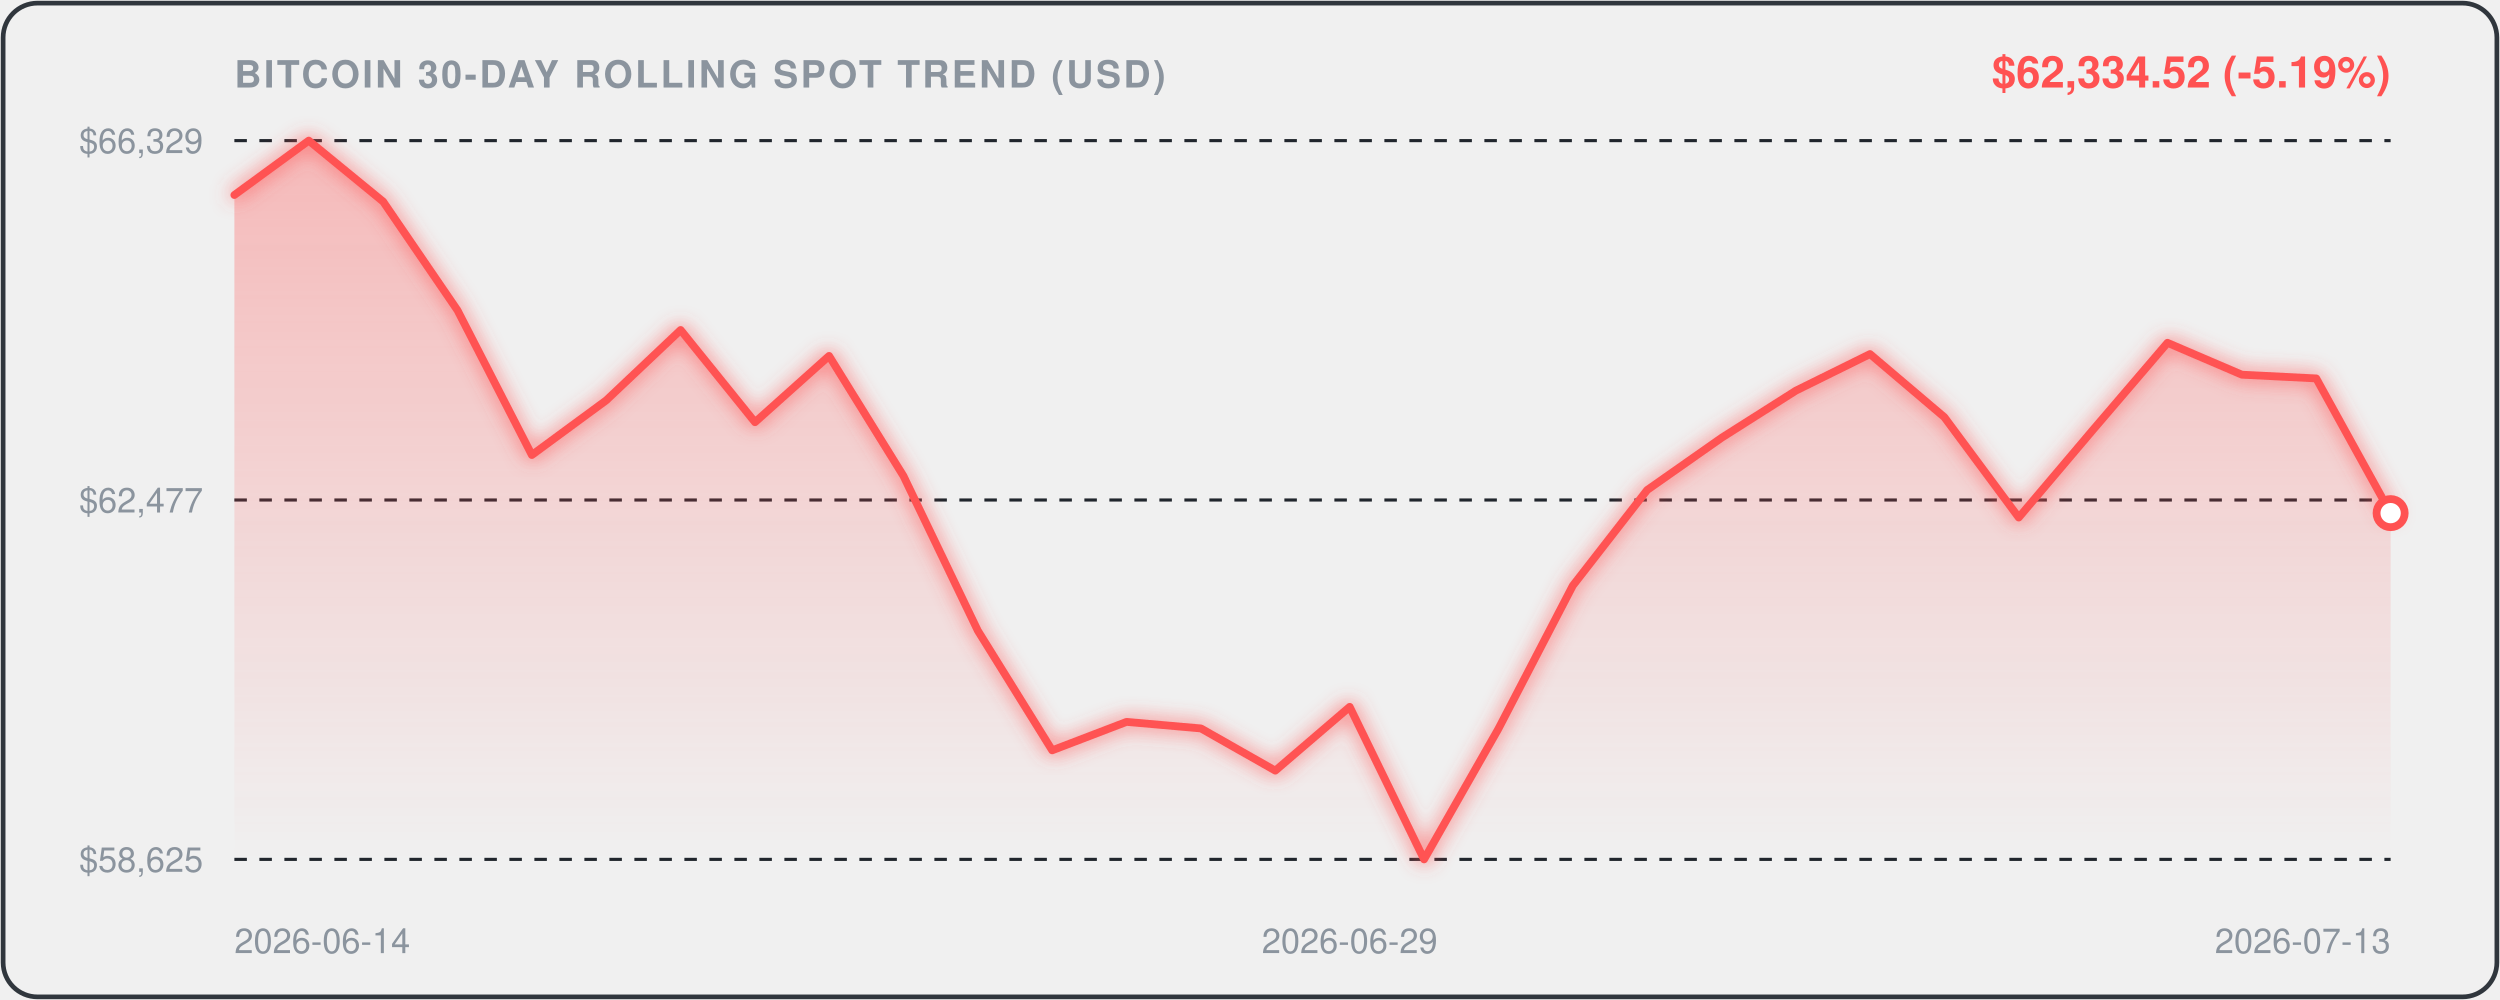
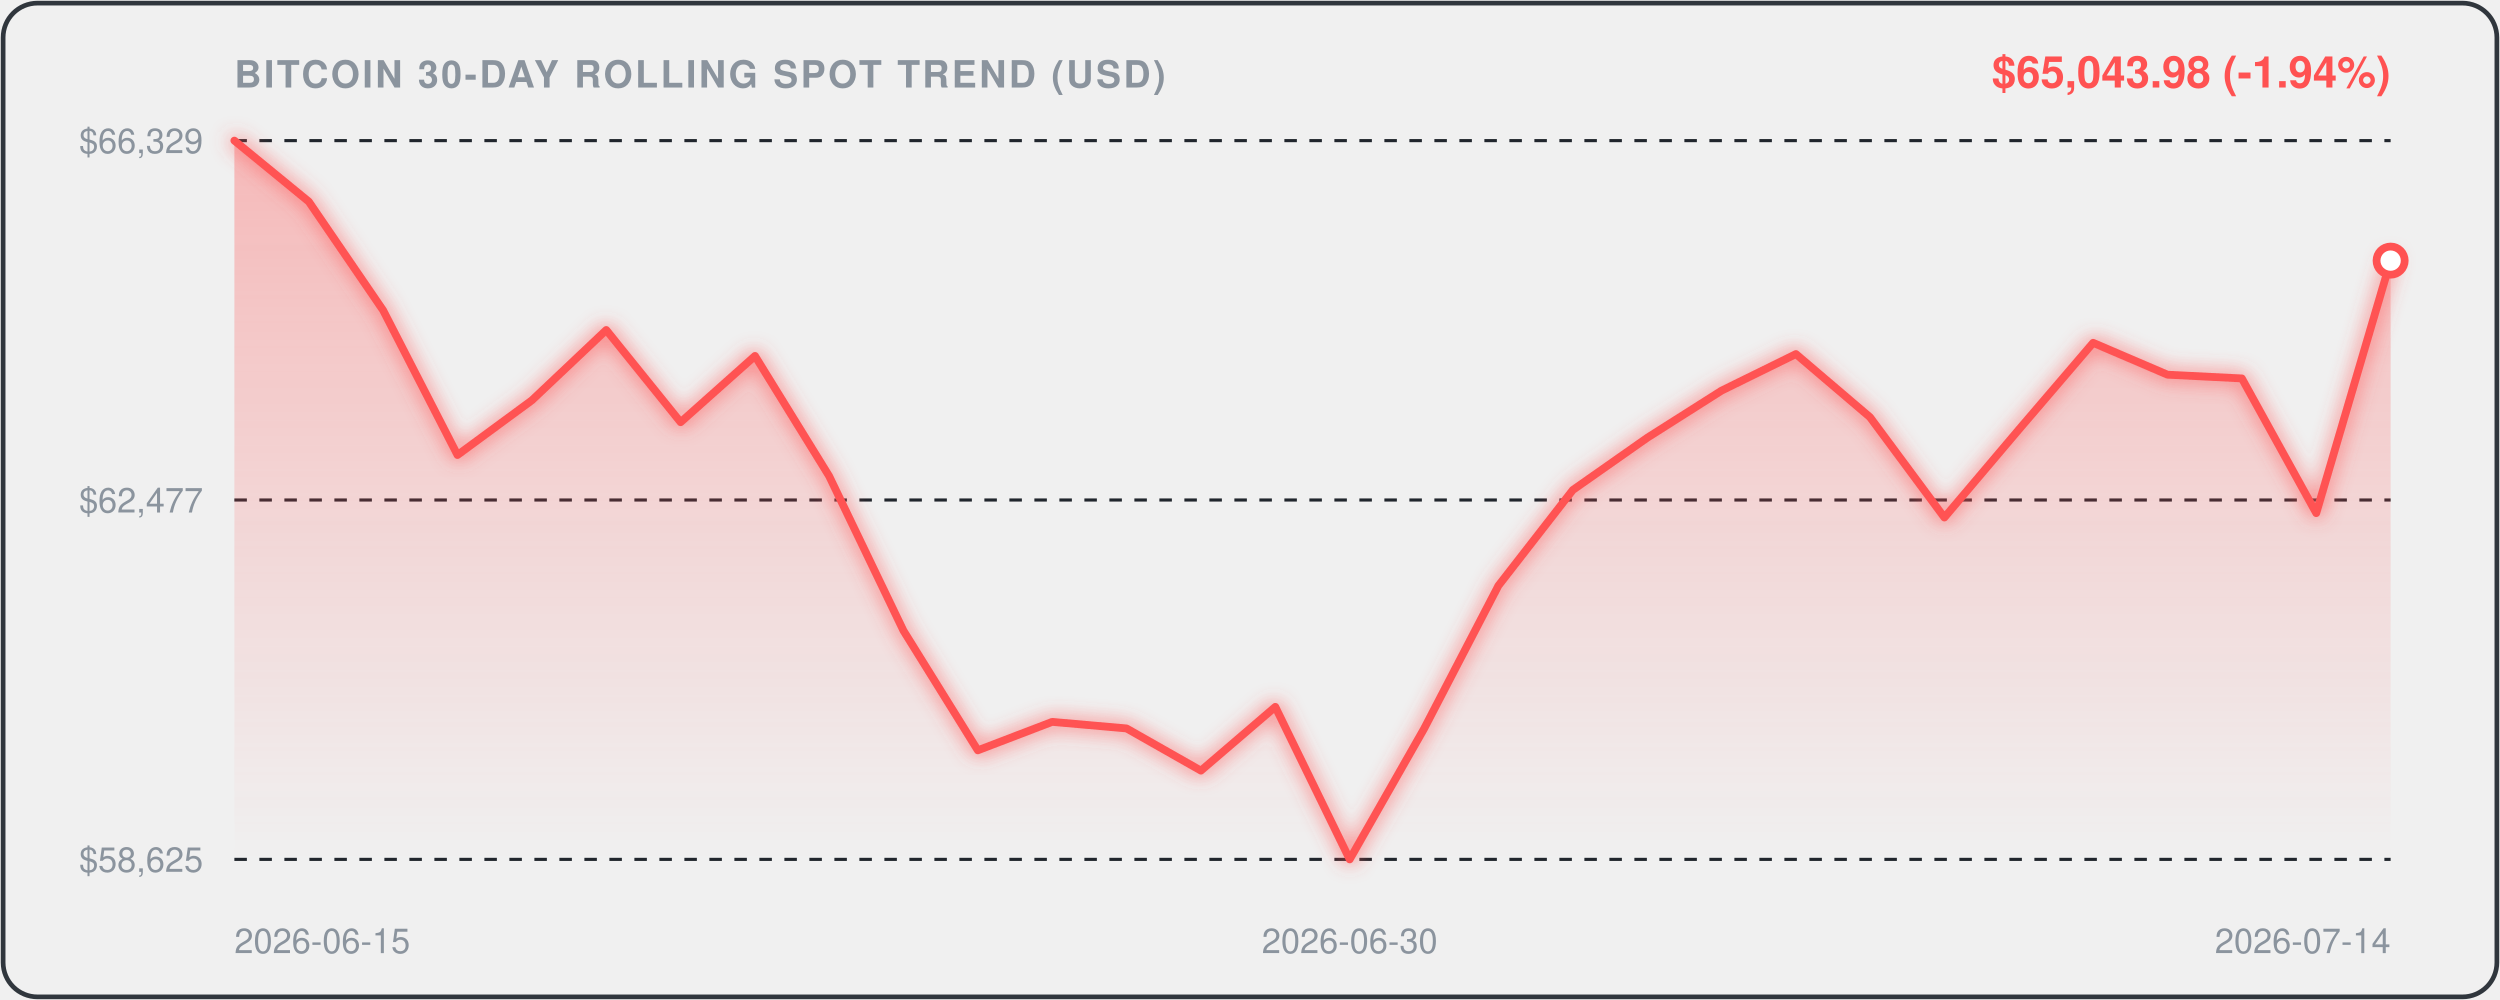
<svg xmlns="http://www.w3.org/2000/svg" viewBox="0 0 800 320" width="100%" height="100%" style="background:#0d1117;border-radius:12px;font-family:-apple-system,BlinkMacSystemFont,'Segoe UI',Helvetica,Arial,sans-serif;">
  <defs>
    <linearGradient id="areaGrad" x1="0" y1="0" x2="0" y2="1">
      <stop offset="0%" stop-color="rgba(255, 82, 82, 0.35)" />
      <stop offset="100%" stop-color="rgba(255, 82, 82, 0.0)" />
    </linearGradient>
    <filter id="glow" x="-20%" y="-20%" width="140%" height="140%">
      <feGaussianBlur stdDeviation="3" result="blur" />
      <feComposite in="SourceGraphic" in2="blur" operator="over" />
    </filter>
  </defs>
  <rect x="1" y="1" width="798" height="318" rx="11" fill="none" stroke="#30363d" stroke-width="1.5" />
  <text x="75" y="28" fill="#8b949e" font-size="12" font-weight="600" letter-spacing="0.8">BITCOIN 30-DAY ROLLING SPOT TREND (USD)</text>
-   <text x="765" y="28" text-anchor="end" fill="#FF5252" font-size="14" font-weight="700">$62,334.52 (-5.19%)</text>
+   <text x="765" y="28" text-anchor="end" fill="#FF5252" font-size="14" font-weight="700">$65,043.98 (-1.94%)</text>
  <line x1="75" y1="45" x2="765" y2="45" stroke="#21262d" stroke-width="1" stroke-dasharray="4,4" />
  <text x="65" y="49" text-anchor="end" fill="#8b949e" font-size="11">$66,329</text>
  <line x1="75" y1="160.0" x2="765" y2="160.0" stroke="#21262d" stroke-width="1" stroke-dasharray="4,4" />
  <text x="65" y="164.0" text-anchor="end" fill="#8b949e" font-size="11">$62,477</text>
  <line x1="75" y1="275" x2="765" y2="275" stroke="#21262d" stroke-width="1" stroke-dasharray="4,4" />
  <text x="65" y="279" text-anchor="end" fill="#8b949e" font-size="11">$58,625</text>
-   <path d="M 75.0,62.4 L 98.8,45.0 L 122.6,64.5 L 146.4,99.3 L 170.2,145.6 L 194.0,128.1 L 217.8,105.6 L 241.6,135.1 L 265.3,113.9 L 289.1,152.3 L 312.9,201.8 L 336.7,240.1 L 360.5,231.0 L 384.3,233.1 L 408.1,246.6 L 431.9,226.2 L 455.7,275.0 L 479.5,233.2 L 503.3,187.4 L 527.1,156.8 L 550.9,140.1 L 574.7,125.0 L 598.4,113.3 L 622.2,133.5 L 646.0,165.6 L 669.8,137.5 L 693.6,109.7 L 717.4,119.9 L 741.2,121.1 L 765.0,164.2 L 765.0,275.0 L 75.0,275.0 Z" fill="url(#areaGrad)" />
-   <path d="M 75.0,62.4 L 98.8,45.0 L 122.6,64.5 L 146.4,99.3 L 170.2,145.6 L 194.0,128.1 L 217.8,105.6 L 241.6,135.1 L 265.3,113.9 L 289.1,152.3 L 312.9,201.8 L 336.7,240.1 L 360.5,231.0 L 384.3,233.1 L 408.1,246.6 L 431.9,226.2 L 455.7,275.0 L 479.5,233.2 L 503.3,187.4 L 527.1,156.8 L 550.9,140.1 L 574.7,125.0 L 598.4,113.3 L 622.2,133.5 L 646.0,165.6 L 669.8,137.5 L 693.6,109.7 L 717.4,119.9 L 741.2,121.1 L 765.0,164.2" fill="none" stroke="#FF5252" stroke-width="2.5" stroke-linecap="round" stroke-linejoin="round" filter="url(#glow)" />
-   <circle cx="765.0" cy="164.2" r="4.5" fill="#ffffff" stroke="#FF5252" stroke-width="2.5" />
-   <text x="75.0" y="305" fill="#8b949e" font-size="11" text-anchor="start">2026-06-14</text>
-   <text x="431.9" y="305" fill="#8b949e" font-size="11" text-anchor="middle">2026-06-29</text>
-   <text x="765.0" y="305" fill="#8b949e" font-size="11" text-anchor="end">2026-07-13</text>
+   <path d="M 75.0,45.0 L 98.8,64.5 L 122.6,99.3 L 146.4,145.6 L 170.2,128.1 L 194.0,105.6 L 217.8,135.1 L 241.6,113.9 L 265.3,152.3 L 289.1,201.8 L 312.9,240.1 L 336.7,231.0 L 360.5,233.1 L 384.3,246.6 L 408.1,226.2 L 431.9,275.0 L 455.7,233.2 L 479.5,187.4 L 503.3,156.8 L 527.1,140.1 L 550.9,125.0 L 574.7,113.3 L 598.4,133.5 L 622.2,165.6 L 646.0,137.5 L 669.8,109.7 L 693.6,119.9 L 717.4,121.1 L 741.2,164.2 L 765.0,83.4 L 765.0,275.0 L 75.0,275.0 Z" fill="url(#areaGrad)" />
+   <path d="M 75.0,45.0 L 98.8,64.5 L 122.6,99.3 L 146.4,145.6 L 170.2,128.1 L 194.0,105.6 L 217.8,135.1 L 241.6,113.9 L 265.3,152.3 L 289.1,201.8 L 312.9,240.1 L 336.7,231.0 L 360.5,233.1 L 384.3,246.6 L 408.1,226.2 L 431.9,275.0 L 455.7,233.2 L 479.5,187.4 L 503.3,156.8 L 527.1,140.1 L 550.9,125.0 L 574.7,113.3 L 598.4,133.5 L 622.2,165.6 L 646.0,137.5 L 669.8,109.7 L 693.6,119.9 L 717.4,121.1 L 741.2,164.2 L 765.0,83.4" fill="none" stroke="#FF5252" stroke-width="2.5" stroke-linecap="round" stroke-linejoin="round" filter="url(#glow)" />
+   <circle cx="765.0" cy="83.4" r="4.5" fill="#ffffff" stroke="#FF5252" stroke-width="2.5" />
+   <text x="75.0" y="305" fill="#8b949e" font-size="11" text-anchor="start">2026-06-15</text>
+   <text x="431.9" y="305" fill="#8b949e" font-size="11" text-anchor="middle">2026-06-30</text>
+   <text x="765.0" y="305" fill="#8b949e" font-size="11" text-anchor="end">2026-07-14</text>
</svg>
